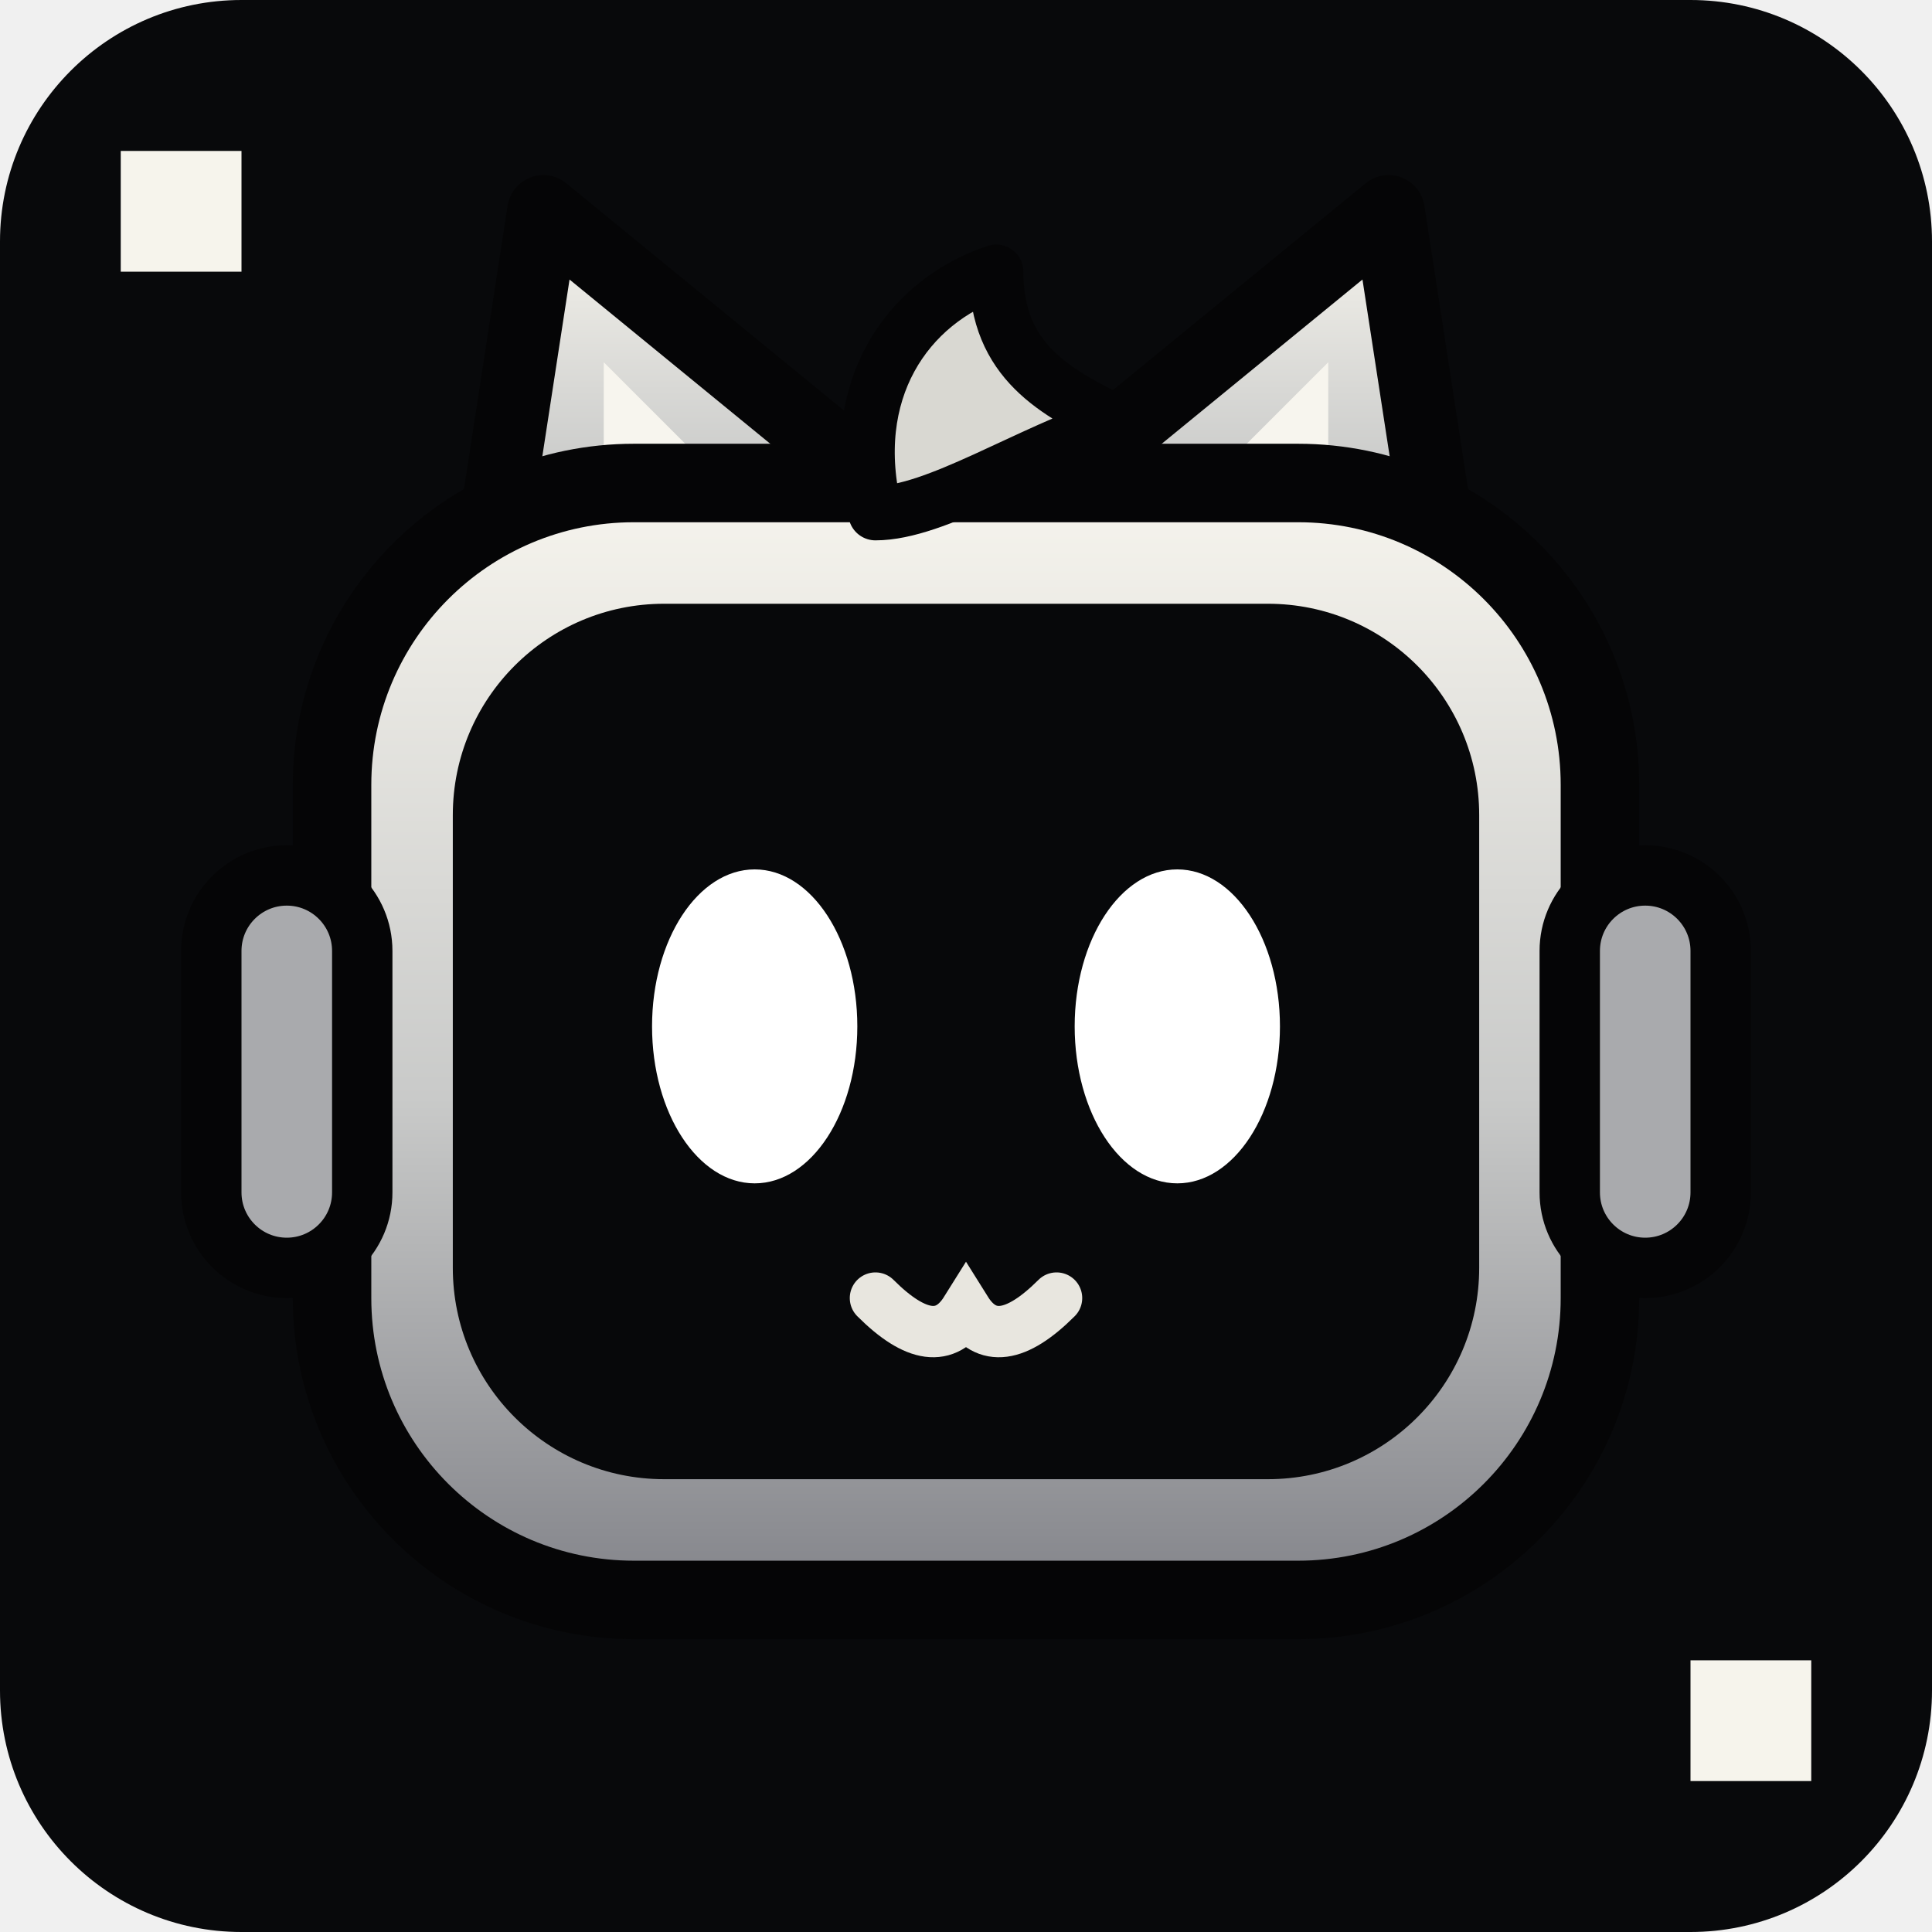
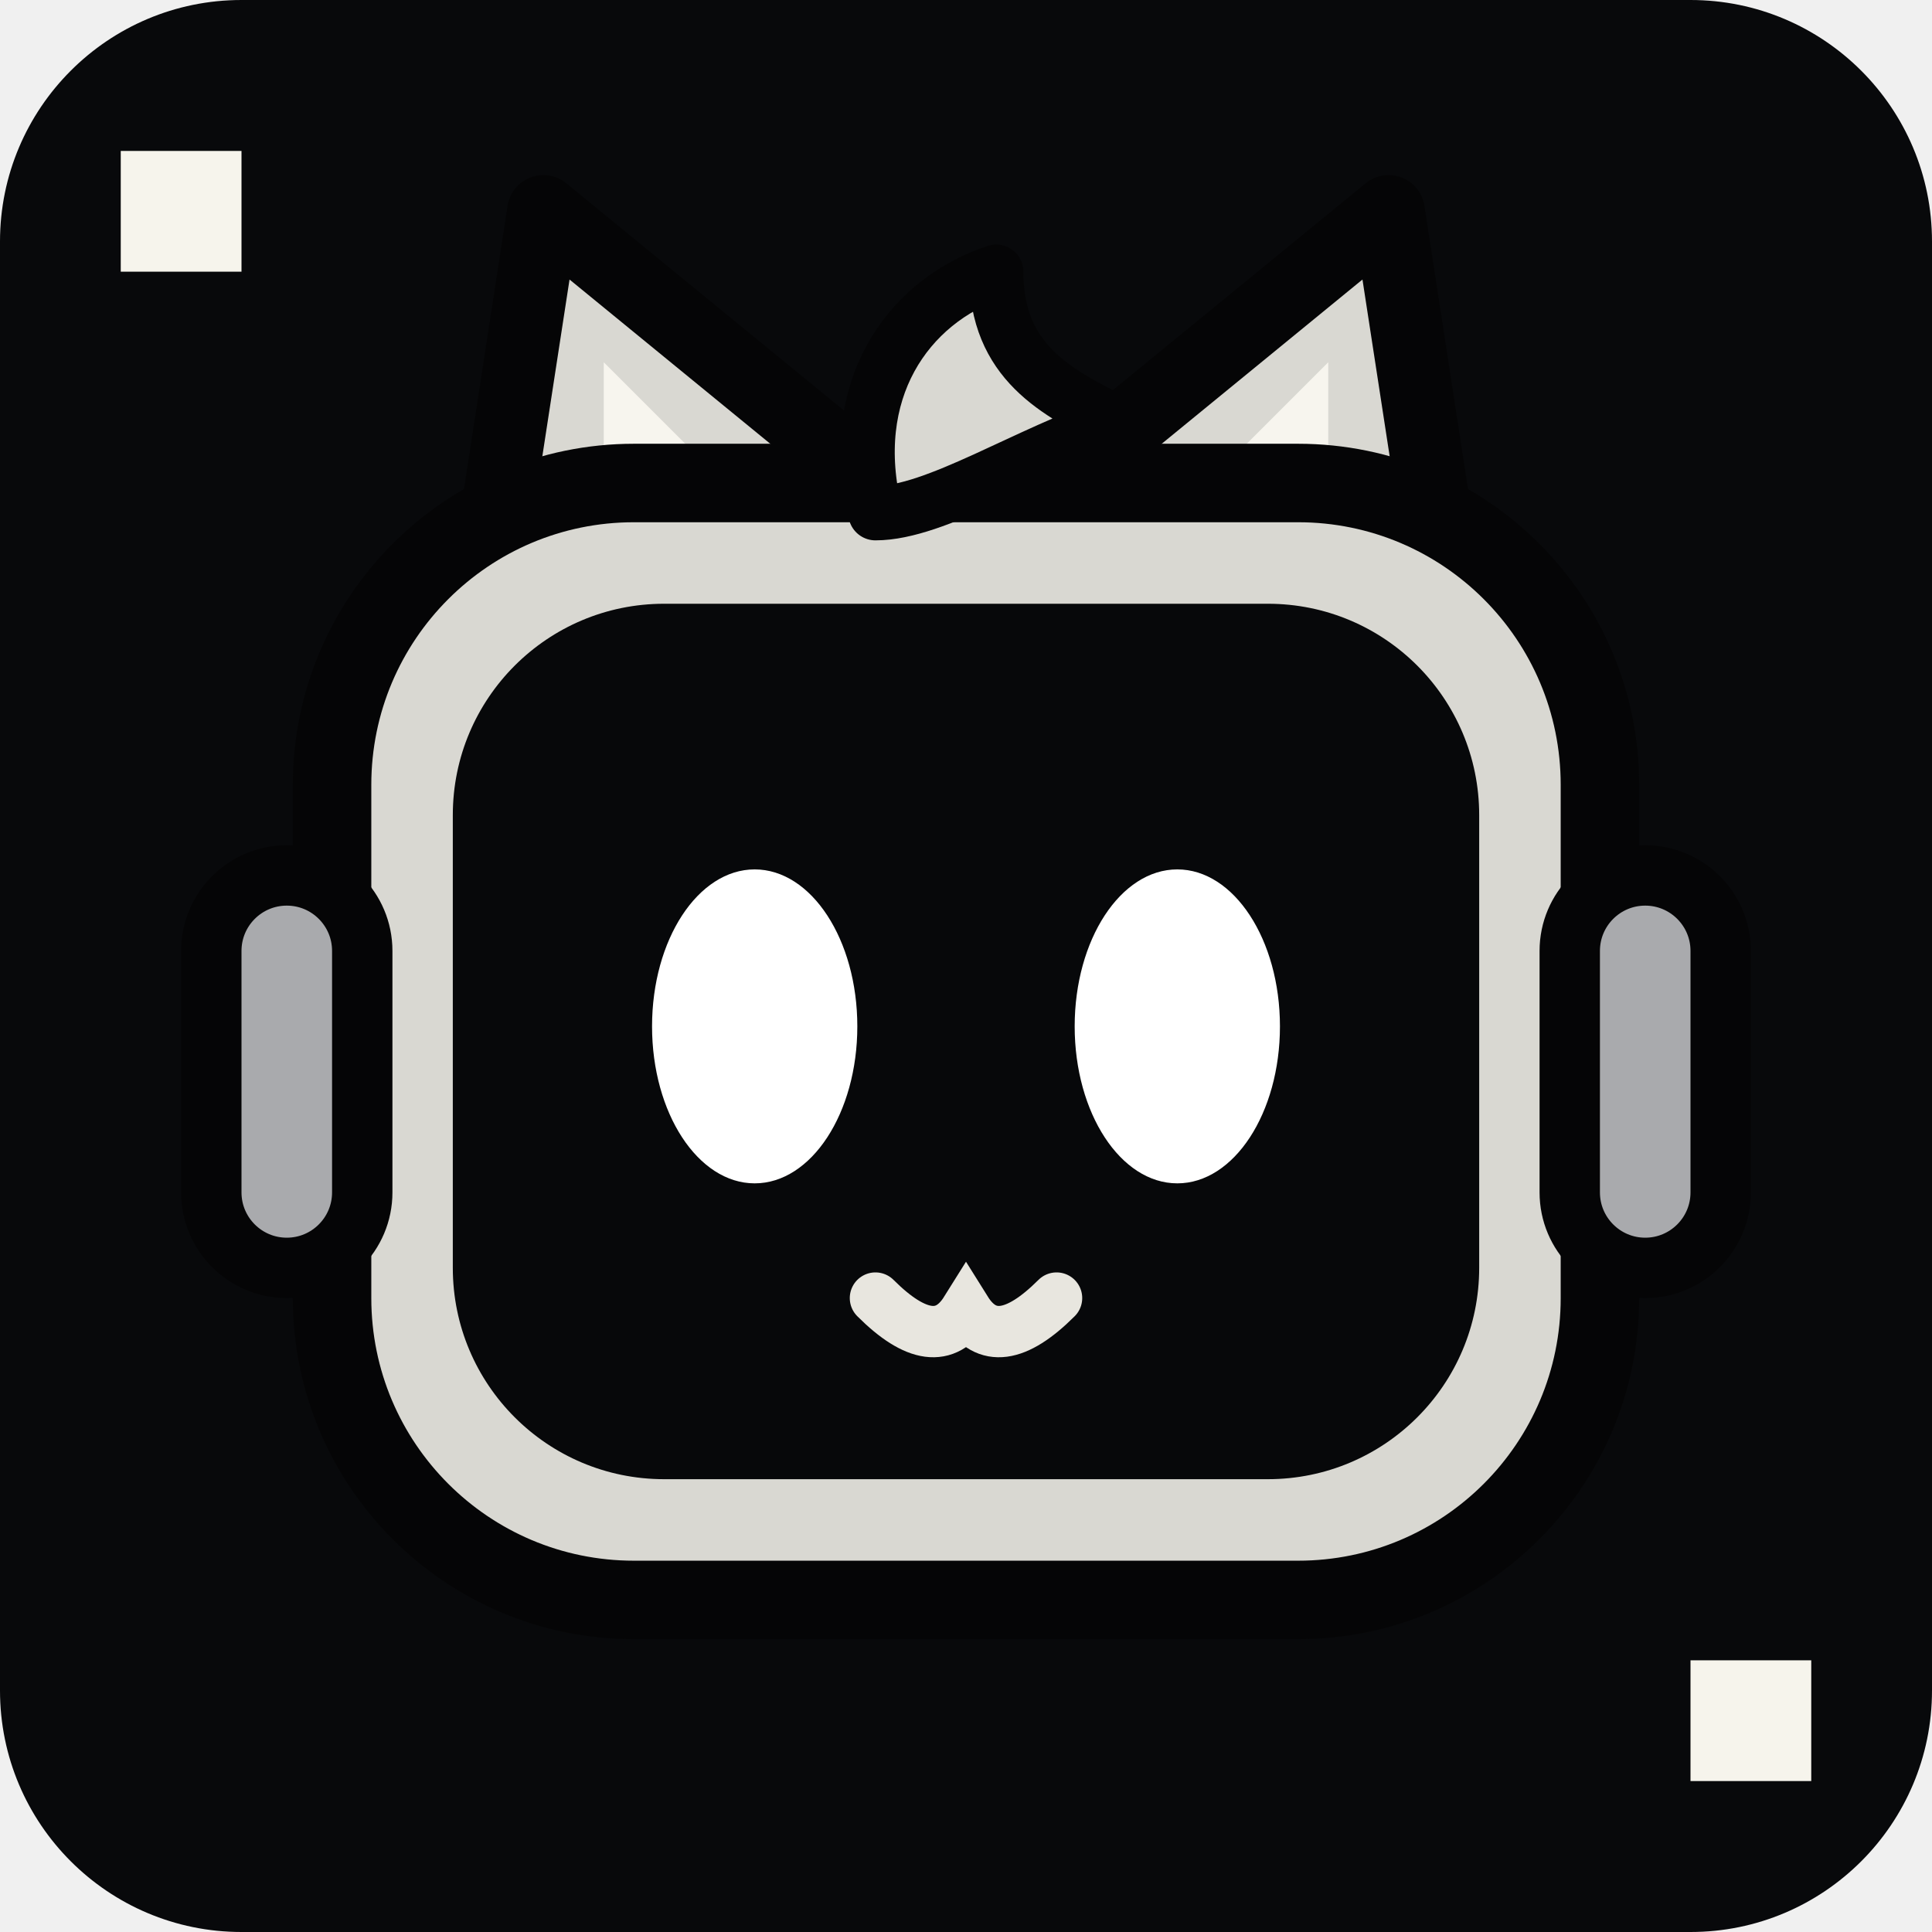
<svg xmlns="http://www.w3.org/2000/svg" viewBox="0 0 64 64" role="img" aria-labelledby="title">
-   <defs>
-     <linearGradient id="iconShell" x1="0" y1="0" x2="0" y2="1">
-       <stop offset="0" stop-color="#f7f5ee" />
-       <stop offset=".55" stop-color="#c9cac9" />
-       <stop offset="1" stop-color="#828389" />
-     </linearGradient>
-   </defs>
  <rect width="64" height="64" rx="8" fill="#08090b" />
-   <path d="M16 20 L18 7 L29 16 L25 23 Z" fill="url(#iconShell)" stroke="#050506" stroke-width="2.4" stroke-linejoin="round" />
-   <path d="M48 20 L46 7 L35 16 L39 23 Z" fill="url(#iconShell)" stroke="#050506" stroke-width="2.4" stroke-linejoin="round" />
+   <path d="M16 20 L18 7 L29 16 L25 23 Z" fill="#d9d8d2" stroke="#050506" stroke-width="2.4" stroke-linejoin="round" />
+   <path d="M48 20 L46 7 L35 16 L39 23 Z" fill="#d9d8d2" stroke="#050506" stroke-width="2.4" stroke-linejoin="round" />
  <path d="M20 17 L20 12 L25 17 Z M44 17 L44 12 L39 17 Z" fill="#f7f5ee" />
-   <rect x="11" y="16" width="42" height="37" rx="10" fill="url(#iconShell)" stroke="#050506" stroke-width="2.6" />
+   <rect x="11" y="16" width="42" height="37" rx="10" fill="#d9d8d2" stroke="#050506" stroke-width="2.6" />
  <rect x="7" y="29" width="5" height="13" rx="2.5" fill="#a9aaad" stroke="#050506" stroke-width="2" />
  <rect x="52" y="29" width="5" height="13" rx="2.5" fill="#a9aaad" stroke="#050506" stroke-width="2" />
  <path d="M29 17 C28 13 30 10 33 9 C33 12 35 13 37 14 C34 15 31 17 29 17 Z" fill="#d9d8d2" stroke="#050506" stroke-width="1.8" stroke-linejoin="round" />
  <rect x="15" y="20" width="34" height="29" rx="7" fill="#07080a" />
  <ellipse cx="25" cy="34" rx="3.4" ry="5.2" fill="#fff" />
  <ellipse cx="39" cy="34" rx="3.4" ry="5.2" fill="#fff" />
  <path d="M29 43 Q31 45 32 43.4 Q33 45 35 43" fill="none" stroke="#e8e6df" stroke-width="1.7" stroke-linecap="round" />
  <rect x="4" y="5" width="4" height="4" fill="#f6f4ec" />
  <rect x="56" y="55" width="4" height="4" fill="#f6f4ec" />
</svg>
